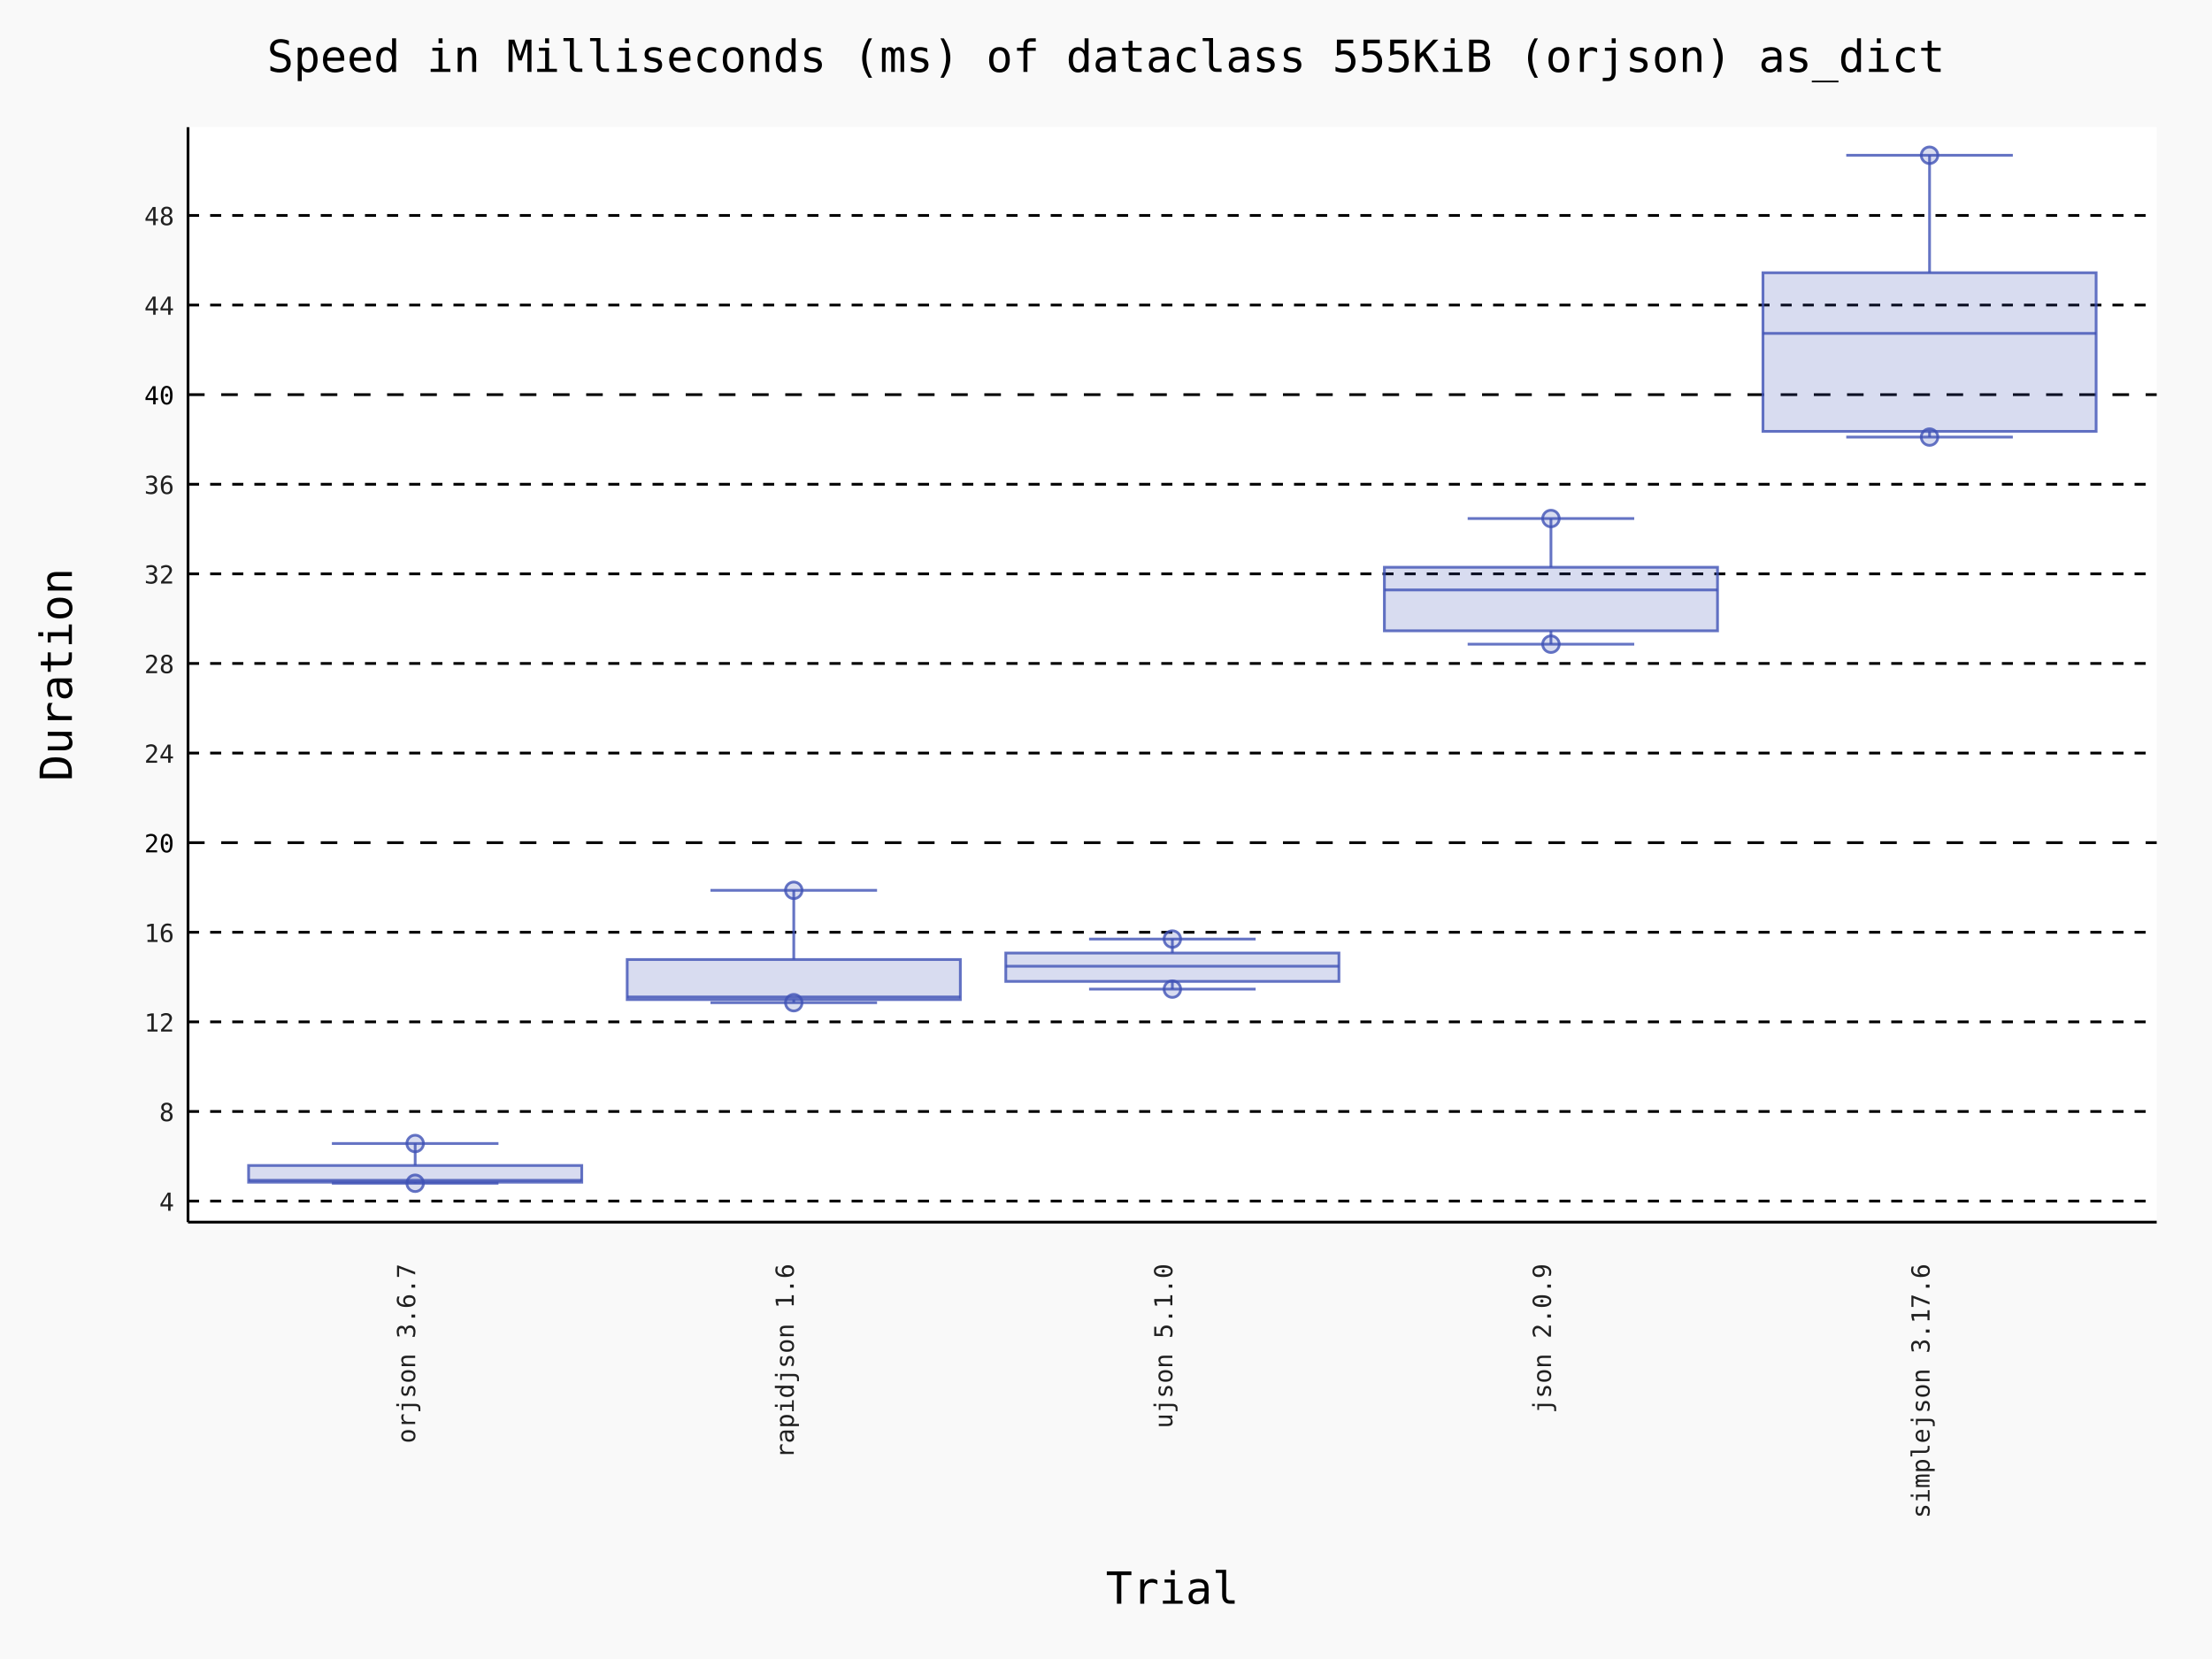
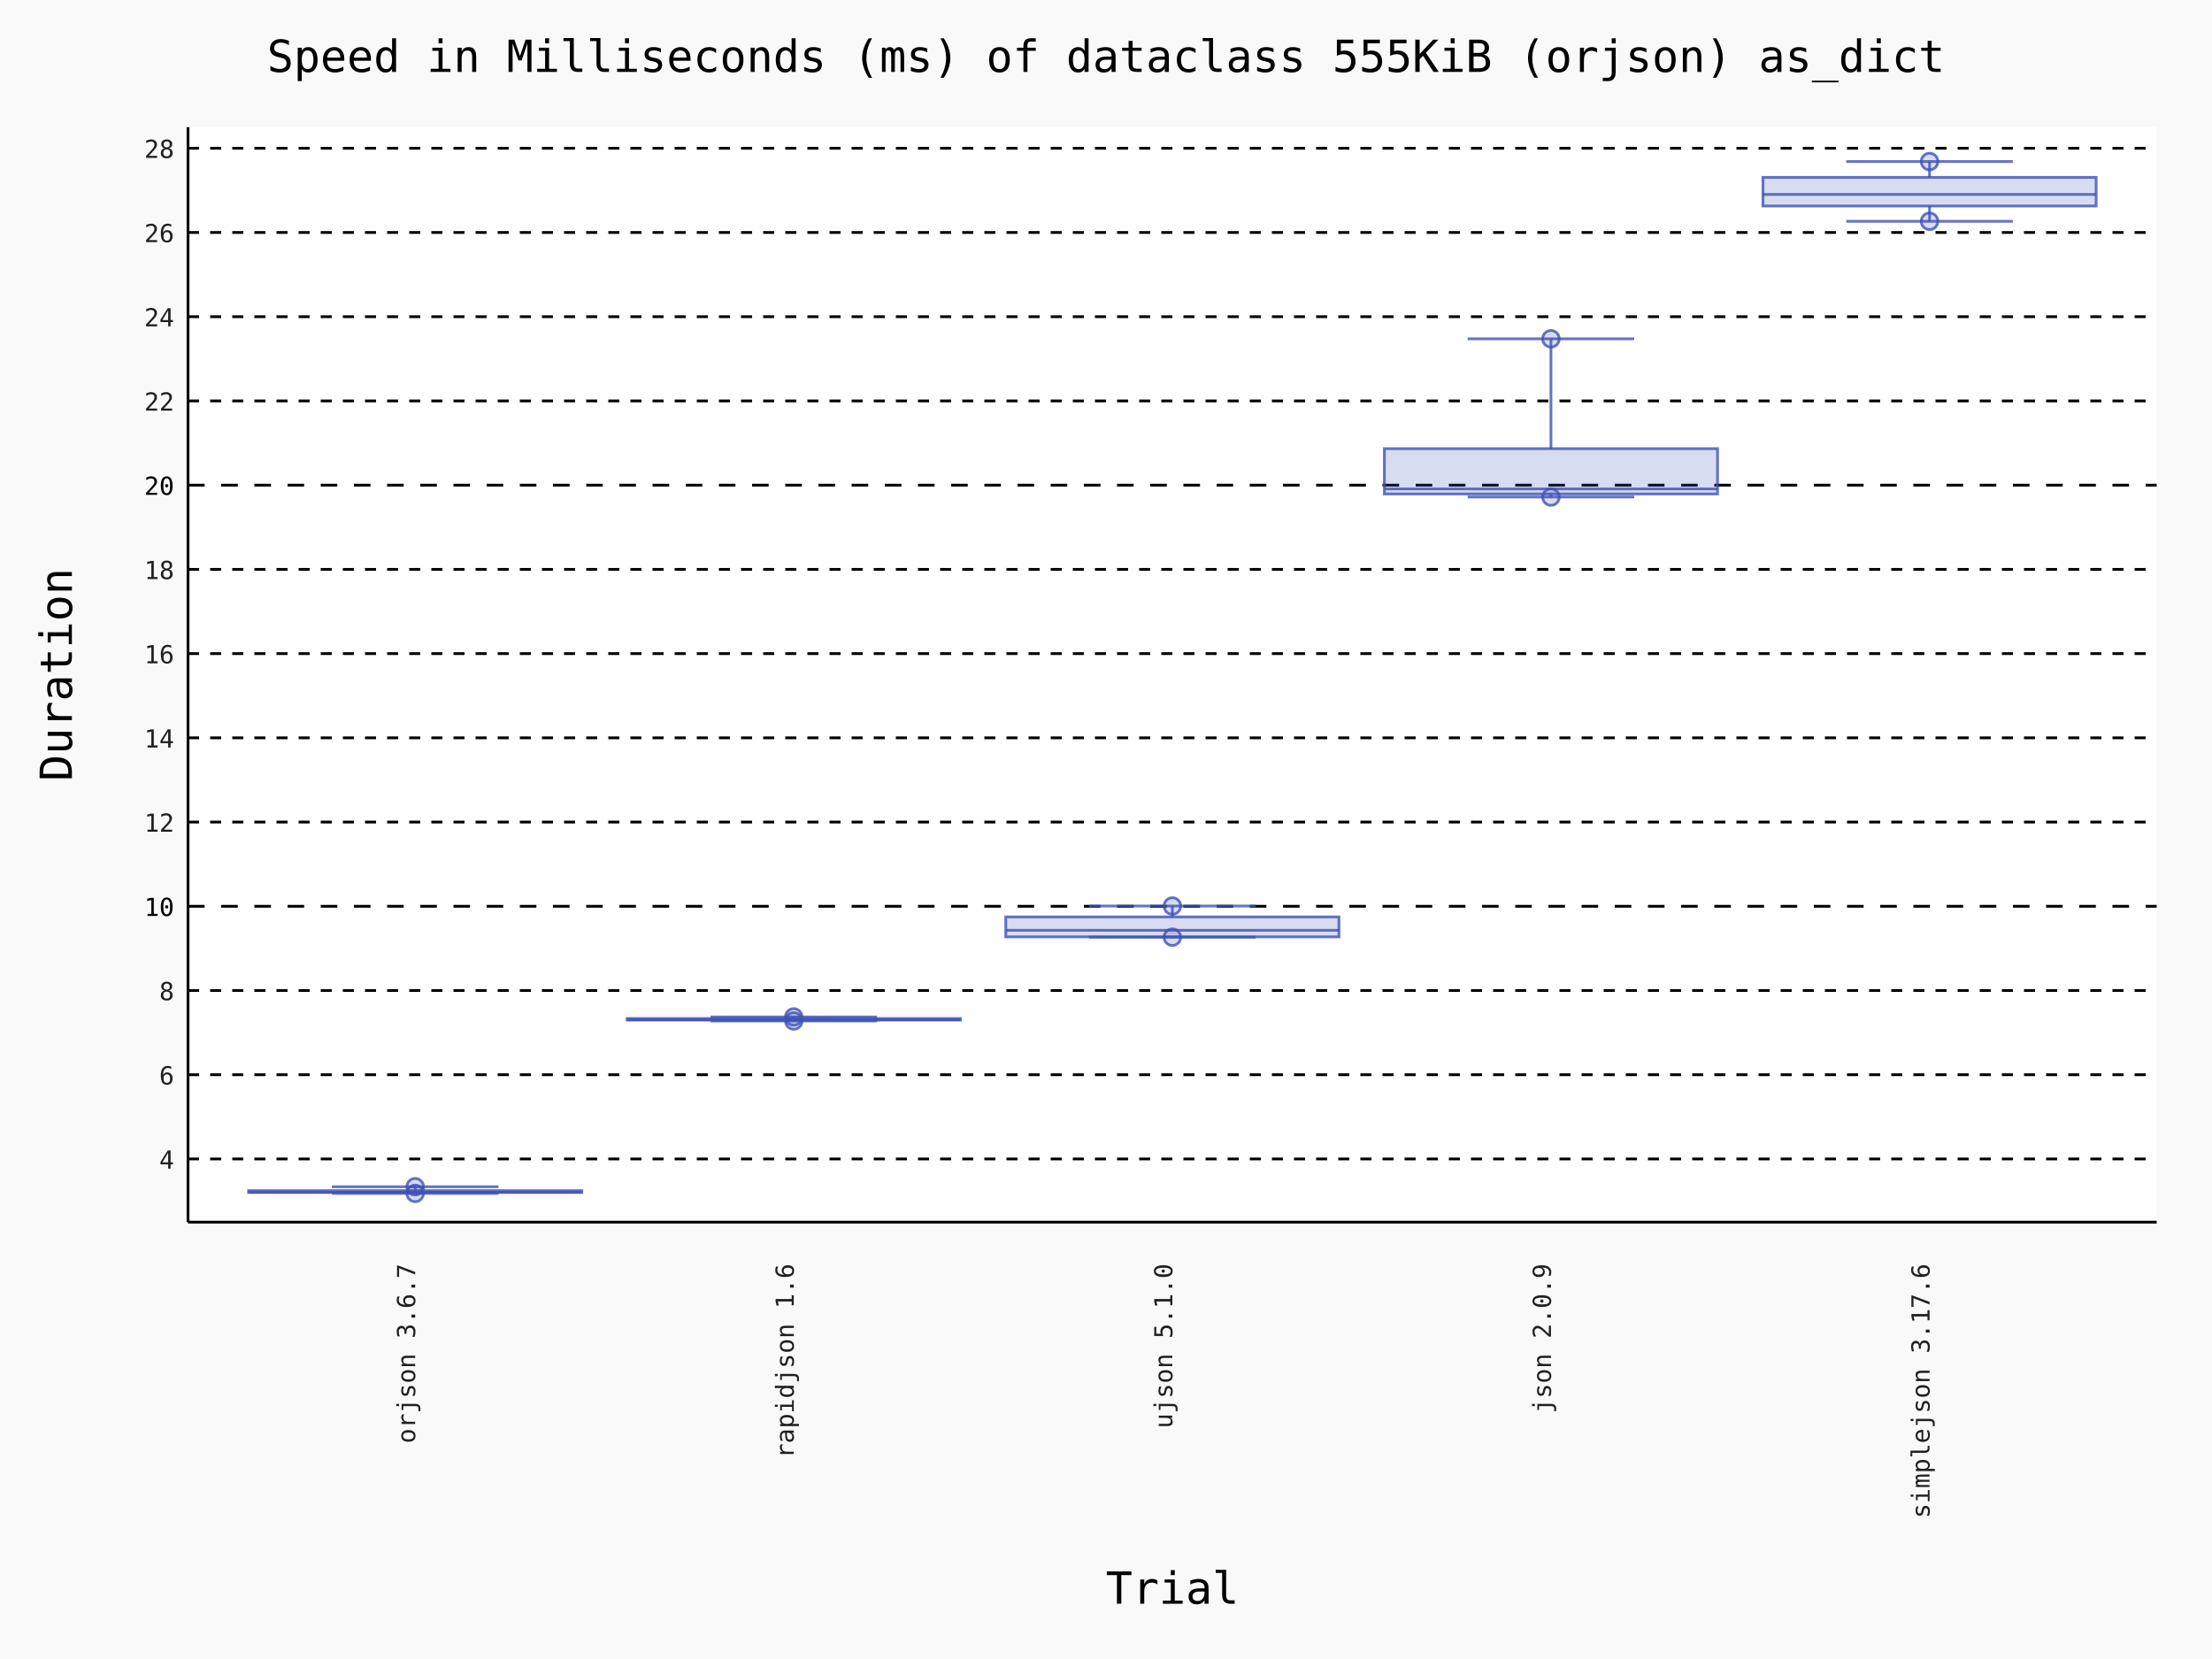
- <svg xmlns="http://www.w3.org/2000/svg" id="chart-0c09760a-80a9-42d8-879f-989f620ae688" class="pygal-chart" viewBox="0 0 800 600">
+ <svg xmlns="http://www.w3.org/2000/svg" id="chart-ba3934fd-ade8-4d3d-b462-d5bbefa154c8" class="pygal-chart" viewBox="0 0 800 600">
  <defs>
-     <style type="text/css">#chart-0c09760a-80a9-42d8-879f-989f620ae688{-webkit-user-select:none;-webkit-font-smoothing:antialiased;font-family:Consolas,"Deja Vu Sans Mono","Bitstream Vera Sans Mono","Courier New",monospace}#chart-0c09760a-80a9-42d8-879f-989f620ae688 .title{font-family:Consolas,"Deja Vu Sans Mono","Bitstream Vera Sans Mono","Courier New",monospace;font-size:16px}#chart-0c09760a-80a9-42d8-879f-989f620ae688 .legends .legend text{font-family:Consolas,"Deja Vu Sans Mono","Bitstream Vera Sans Mono","Courier New",monospace;font-size:14px}#chart-0c09760a-80a9-42d8-879f-989f620ae688 .axis text{font-family:Consolas,"Deja Vu Sans Mono","Bitstream Vera Sans Mono","Courier New",monospace;font-size:10px}#chart-0c09760a-80a9-42d8-879f-989f620ae688 .axis text.major{font-family:Consolas,"Deja Vu Sans Mono","Bitstream Vera Sans Mono","Courier New",monospace;font-size:10px}#chart-0c09760a-80a9-42d8-879f-989f620ae688 .text-overlay text.value{font-family:Consolas,"Deja Vu Sans Mono","Bitstream Vera Sans Mono","Courier New",monospace;font-size:16px}#chart-0c09760a-80a9-42d8-879f-989f620ae688 .text-overlay text.label{font-family:Consolas,"Deja Vu Sans Mono","Bitstream Vera Sans Mono","Courier New",monospace;font-size:10px}#chart-0c09760a-80a9-42d8-879f-989f620ae688 .tooltip{font-family:Consolas,"Deja Vu Sans Mono","Bitstream Vera Sans Mono","Courier New",monospace;font-size:14px}#chart-0c09760a-80a9-42d8-879f-989f620ae688 text.no_data{font-family:Consolas,"Deja Vu Sans Mono","Bitstream Vera Sans Mono","Courier New",monospace;font-size:64px}
- #chart-0c09760a-80a9-42d8-879f-989f620ae688{background-color:rgba(249,249,249,1)}#chart-0c09760a-80a9-42d8-879f-989f620ae688 path,#chart-0c09760a-80a9-42d8-879f-989f620ae688 line,#chart-0c09760a-80a9-42d8-879f-989f620ae688 rect,#chart-0c09760a-80a9-42d8-879f-989f620ae688 circle{-webkit-transition:150ms;-moz-transition:150ms;transition:150ms}#chart-0c09760a-80a9-42d8-879f-989f620ae688 .graph &gt; .background{fill:rgba(249,249,249,1)}#chart-0c09760a-80a9-42d8-879f-989f620ae688 .plot &gt; .background{fill:rgba(255,255,255,1)}#chart-0c09760a-80a9-42d8-879f-989f620ae688 .graph{fill:rgba(0,0,0,.87)}#chart-0c09760a-80a9-42d8-879f-989f620ae688 text.no_data{fill:rgba(0,0,0,1)}#chart-0c09760a-80a9-42d8-879f-989f620ae688 .title{fill:rgba(0,0,0,1)}#chart-0c09760a-80a9-42d8-879f-989f620ae688 .legends .legend text{fill:rgba(0,0,0,.87)}#chart-0c09760a-80a9-42d8-879f-989f620ae688 .legends .legend:hover text{fill:rgba(0,0,0,1)}#chart-0c09760a-80a9-42d8-879f-989f620ae688 .axis .line{stroke:rgba(0,0,0,1)}#chart-0c09760a-80a9-42d8-879f-989f620ae688 .axis .guide.line{stroke:rgba(0,0,0,.54)}#chart-0c09760a-80a9-42d8-879f-989f620ae688 .axis .major.line{stroke:rgba(0,0,0,.87)}#chart-0c09760a-80a9-42d8-879f-989f620ae688 .axis text.major{fill:rgba(0,0,0,1)}#chart-0c09760a-80a9-42d8-879f-989f620ae688 .axis.y .guides:hover .guide.line,#chart-0c09760a-80a9-42d8-879f-989f620ae688 .line-graph .axis.x .guides:hover .guide.line,#chart-0c09760a-80a9-42d8-879f-989f620ae688 .stackedline-graph .axis.x .guides:hover .guide.line,#chart-0c09760a-80a9-42d8-879f-989f620ae688 .xy-graph .axis.x .guides:hover .guide.line{stroke:rgba(0,0,0,1)}#chart-0c09760a-80a9-42d8-879f-989f620ae688 .axis .guides:hover text{fill:rgba(0,0,0,1)}#chart-0c09760a-80a9-42d8-879f-989f620ae688 .reactive{fill-opacity:.7;stroke-opacity:.8;stroke-width:1}#chart-0c09760a-80a9-42d8-879f-989f620ae688 .ci{stroke:rgba(0,0,0,.87)}#chart-0c09760a-80a9-42d8-879f-989f620ae688 .reactive.active,#chart-0c09760a-80a9-42d8-879f-989f620ae688 .active .reactive{fill-opacity:.8;stroke-opacity:.9;stroke-width:4}#chart-0c09760a-80a9-42d8-879f-989f620ae688 .ci .reactive.active{stroke-width:1.5}#chart-0c09760a-80a9-42d8-879f-989f620ae688 .series text{fill:rgba(0,0,0,1)}#chart-0c09760a-80a9-42d8-879f-989f620ae688 .tooltip rect{fill:rgba(255,255,255,1);stroke:rgba(0,0,0,1);-webkit-transition:opacity 150ms;-moz-transition:opacity 150ms;transition:opacity 150ms}#chart-0c09760a-80a9-42d8-879f-989f620ae688 .tooltip .label{fill:rgba(0,0,0,.87)}#chart-0c09760a-80a9-42d8-879f-989f620ae688 .tooltip .label{fill:rgba(0,0,0,.87)}#chart-0c09760a-80a9-42d8-879f-989f620ae688 .tooltip .legend{font-size:.8em;fill:rgba(0,0,0,.54)}#chart-0c09760a-80a9-42d8-879f-989f620ae688 .tooltip .x_label{font-size:.6em;fill:rgba(0,0,0,1)}#chart-0c09760a-80a9-42d8-879f-989f620ae688 .tooltip .xlink{font-size:.5em;text-decoration:underline}#chart-0c09760a-80a9-42d8-879f-989f620ae688 .tooltip .value{font-size:1.5em}#chart-0c09760a-80a9-42d8-879f-989f620ae688 .bound{font-size:.5em}#chart-0c09760a-80a9-42d8-879f-989f620ae688 .max-value{font-size:.75em;fill:rgba(0,0,0,.54)}#chart-0c09760a-80a9-42d8-879f-989f620ae688 .map-element{fill:rgba(255,255,255,1);stroke:rgba(0,0,0,.54) !important}#chart-0c09760a-80a9-42d8-879f-989f620ae688 .map-element .reactive{fill-opacity:inherit;stroke-opacity:inherit}#chart-0c09760a-80a9-42d8-879f-989f620ae688 .color-0,#chart-0c09760a-80a9-42d8-879f-989f620ae688 .color-0 a:visited{stroke:#3F51B5;fill:#3F51B5}#chart-0c09760a-80a9-42d8-879f-989f620ae688 .color-1,#chart-0c09760a-80a9-42d8-879f-989f620ae688 .color-1 a:visited{stroke:#3F51B5;fill:#3F51B5}#chart-0c09760a-80a9-42d8-879f-989f620ae688 .color-2,#chart-0c09760a-80a9-42d8-879f-989f620ae688 .color-2 a:visited{stroke:#3F51B5;fill:#3F51B5}#chart-0c09760a-80a9-42d8-879f-989f620ae688 .color-3,#chart-0c09760a-80a9-42d8-879f-989f620ae688 .color-3 a:visited{stroke:#3F51B5;fill:#3F51B5}#chart-0c09760a-80a9-42d8-879f-989f620ae688 .color-4,#chart-0c09760a-80a9-42d8-879f-989f620ae688 .color-4 a:visited{stroke:#3F51B5;fill:#3F51B5}#chart-0c09760a-80a9-42d8-879f-989f620ae688 .text-overlay .color-0 text{fill:black}#chart-0c09760a-80a9-42d8-879f-989f620ae688 .text-overlay .color-1 text{fill:black}#chart-0c09760a-80a9-42d8-879f-989f620ae688 .text-overlay .color-2 text{fill:black}#chart-0c09760a-80a9-42d8-879f-989f620ae688 .text-overlay .color-3 text{fill:black}#chart-0c09760a-80a9-42d8-879f-989f620ae688 .text-overlay .color-4 text{fill:black}
- #chart-0c09760a-80a9-42d8-879f-989f620ae688 text.no_data{text-anchor:middle}#chart-0c09760a-80a9-42d8-879f-989f620ae688 .guide.line{fill:none}#chart-0c09760a-80a9-42d8-879f-989f620ae688 .centered{text-anchor:middle}#chart-0c09760a-80a9-42d8-879f-989f620ae688 .title{text-anchor:middle}#chart-0c09760a-80a9-42d8-879f-989f620ae688 .legends .legend text{fill-opacity:1}#chart-0c09760a-80a9-42d8-879f-989f620ae688 .axis.x text{text-anchor:middle}#chart-0c09760a-80a9-42d8-879f-989f620ae688 .axis.x:not(.web) text[transform]{text-anchor:start}#chart-0c09760a-80a9-42d8-879f-989f620ae688 .axis.x:not(.web) text[transform].backwards{text-anchor:end}#chart-0c09760a-80a9-42d8-879f-989f620ae688 .axis.y text{text-anchor:end}#chart-0c09760a-80a9-42d8-879f-989f620ae688 .axis.y text[transform].backwards{text-anchor:start}#chart-0c09760a-80a9-42d8-879f-989f620ae688 .axis.y2 text{text-anchor:start}#chart-0c09760a-80a9-42d8-879f-989f620ae688 .axis.y2 text[transform].backwards{text-anchor:end}#chart-0c09760a-80a9-42d8-879f-989f620ae688 .axis .guide.line{stroke-dasharray:4,4;stroke:black}#chart-0c09760a-80a9-42d8-879f-989f620ae688 .axis .major.guide.line{stroke-dasharray:6,6;stroke:black}#chart-0c09760a-80a9-42d8-879f-989f620ae688 .horizontal .axis.y .guide.line,#chart-0c09760a-80a9-42d8-879f-989f620ae688 .horizontal .axis.y2 .guide.line,#chart-0c09760a-80a9-42d8-879f-989f620ae688 .vertical .axis.x .guide.line{opacity:0}#chart-0c09760a-80a9-42d8-879f-989f620ae688 .horizontal .axis.always_show .guide.line,#chart-0c09760a-80a9-42d8-879f-989f620ae688 .vertical .axis.always_show .guide.line{opacity:1 !important}#chart-0c09760a-80a9-42d8-879f-989f620ae688 .axis.y .guides:hover .guide.line,#chart-0c09760a-80a9-42d8-879f-989f620ae688 .axis.y2 .guides:hover .guide.line,#chart-0c09760a-80a9-42d8-879f-989f620ae688 .axis.x .guides:hover .guide.line{opacity:1}#chart-0c09760a-80a9-42d8-879f-989f620ae688 .axis .guides:hover text{opacity:1}#chart-0c09760a-80a9-42d8-879f-989f620ae688 .nofill{fill:none}#chart-0c09760a-80a9-42d8-879f-989f620ae688 .subtle-fill{fill-opacity:.2}#chart-0c09760a-80a9-42d8-879f-989f620ae688 .dot{stroke-width:1px;fill-opacity:1;stroke-opacity:1}#chart-0c09760a-80a9-42d8-879f-989f620ae688 .dot.active{stroke-width:5px}#chart-0c09760a-80a9-42d8-879f-989f620ae688 .dot.negative{fill:transparent}#chart-0c09760a-80a9-42d8-879f-989f620ae688 text,#chart-0c09760a-80a9-42d8-879f-989f620ae688 tspan{stroke:none !important}#chart-0c09760a-80a9-42d8-879f-989f620ae688 .series text.active{opacity:1}#chart-0c09760a-80a9-42d8-879f-989f620ae688 .tooltip rect{fill-opacity:.95;stroke-width:.5}#chart-0c09760a-80a9-42d8-879f-989f620ae688 .tooltip text{fill-opacity:1}#chart-0c09760a-80a9-42d8-879f-989f620ae688 .showable{visibility:hidden}#chart-0c09760a-80a9-42d8-879f-989f620ae688 .showable.shown{visibility:visible}#chart-0c09760a-80a9-42d8-879f-989f620ae688 .gauge-background{fill:rgba(229,229,229,1);stroke:none}#chart-0c09760a-80a9-42d8-879f-989f620ae688 .bg-lines{stroke:rgba(249,249,249,1);stroke-width:2px}
+     <style type="text/css">#chart-ba3934fd-ade8-4d3d-b462-d5bbefa154c8{-webkit-user-select:none;-webkit-font-smoothing:antialiased;font-family:Consolas,"Deja Vu Sans Mono","Bitstream Vera Sans Mono","Courier New",monospace}#chart-ba3934fd-ade8-4d3d-b462-d5bbefa154c8 .title{font-family:Consolas,"Deja Vu Sans Mono","Bitstream Vera Sans Mono","Courier New",monospace;font-size:16px}#chart-ba3934fd-ade8-4d3d-b462-d5bbefa154c8 .legends .legend text{font-family:Consolas,"Deja Vu Sans Mono","Bitstream Vera Sans Mono","Courier New",monospace;font-size:14px}#chart-ba3934fd-ade8-4d3d-b462-d5bbefa154c8 .axis text{font-family:Consolas,"Deja Vu Sans Mono","Bitstream Vera Sans Mono","Courier New",monospace;font-size:10px}#chart-ba3934fd-ade8-4d3d-b462-d5bbefa154c8 .axis text.major{font-family:Consolas,"Deja Vu Sans Mono","Bitstream Vera Sans Mono","Courier New",monospace;font-size:10px}#chart-ba3934fd-ade8-4d3d-b462-d5bbefa154c8 .text-overlay text.value{font-family:Consolas,"Deja Vu Sans Mono","Bitstream Vera Sans Mono","Courier New",monospace;font-size:16px}#chart-ba3934fd-ade8-4d3d-b462-d5bbefa154c8 .text-overlay text.label{font-family:Consolas,"Deja Vu Sans Mono","Bitstream Vera Sans Mono","Courier New",monospace;font-size:10px}#chart-ba3934fd-ade8-4d3d-b462-d5bbefa154c8 .tooltip{font-family:Consolas,"Deja Vu Sans Mono","Bitstream Vera Sans Mono","Courier New",monospace;font-size:14px}#chart-ba3934fd-ade8-4d3d-b462-d5bbefa154c8 text.no_data{font-family:Consolas,"Deja Vu Sans Mono","Bitstream Vera Sans Mono","Courier New",monospace;font-size:64px}
+ #chart-ba3934fd-ade8-4d3d-b462-d5bbefa154c8{background-color:rgba(249,249,249,1)}#chart-ba3934fd-ade8-4d3d-b462-d5bbefa154c8 path,#chart-ba3934fd-ade8-4d3d-b462-d5bbefa154c8 line,#chart-ba3934fd-ade8-4d3d-b462-d5bbefa154c8 rect,#chart-ba3934fd-ade8-4d3d-b462-d5bbefa154c8 circle{-webkit-transition:150ms;-moz-transition:150ms;transition:150ms}#chart-ba3934fd-ade8-4d3d-b462-d5bbefa154c8 .graph &gt; .background{fill:rgba(249,249,249,1)}#chart-ba3934fd-ade8-4d3d-b462-d5bbefa154c8 .plot &gt; .background{fill:rgba(255,255,255,1)}#chart-ba3934fd-ade8-4d3d-b462-d5bbefa154c8 .graph{fill:rgba(0,0,0,.87)}#chart-ba3934fd-ade8-4d3d-b462-d5bbefa154c8 text.no_data{fill:rgba(0,0,0,1)}#chart-ba3934fd-ade8-4d3d-b462-d5bbefa154c8 .title{fill:rgba(0,0,0,1)}#chart-ba3934fd-ade8-4d3d-b462-d5bbefa154c8 .legends .legend text{fill:rgba(0,0,0,.87)}#chart-ba3934fd-ade8-4d3d-b462-d5bbefa154c8 .legends .legend:hover text{fill:rgba(0,0,0,1)}#chart-ba3934fd-ade8-4d3d-b462-d5bbefa154c8 .axis .line{stroke:rgba(0,0,0,1)}#chart-ba3934fd-ade8-4d3d-b462-d5bbefa154c8 .axis .guide.line{stroke:rgba(0,0,0,.54)}#chart-ba3934fd-ade8-4d3d-b462-d5bbefa154c8 .axis .major.line{stroke:rgba(0,0,0,.87)}#chart-ba3934fd-ade8-4d3d-b462-d5bbefa154c8 .axis text.major{fill:rgba(0,0,0,1)}#chart-ba3934fd-ade8-4d3d-b462-d5bbefa154c8 .axis.y .guides:hover .guide.line,#chart-ba3934fd-ade8-4d3d-b462-d5bbefa154c8 .line-graph .axis.x .guides:hover .guide.line,#chart-ba3934fd-ade8-4d3d-b462-d5bbefa154c8 .stackedline-graph .axis.x .guides:hover .guide.line,#chart-ba3934fd-ade8-4d3d-b462-d5bbefa154c8 .xy-graph .axis.x .guides:hover .guide.line{stroke:rgba(0,0,0,1)}#chart-ba3934fd-ade8-4d3d-b462-d5bbefa154c8 .axis .guides:hover text{fill:rgba(0,0,0,1)}#chart-ba3934fd-ade8-4d3d-b462-d5bbefa154c8 .reactive{fill-opacity:.7;stroke-opacity:.8;stroke-width:1}#chart-ba3934fd-ade8-4d3d-b462-d5bbefa154c8 .ci{stroke:rgba(0,0,0,.87)}#chart-ba3934fd-ade8-4d3d-b462-d5bbefa154c8 .reactive.active,#chart-ba3934fd-ade8-4d3d-b462-d5bbefa154c8 .active .reactive{fill-opacity:.8;stroke-opacity:.9;stroke-width:4}#chart-ba3934fd-ade8-4d3d-b462-d5bbefa154c8 .ci .reactive.active{stroke-width:1.5}#chart-ba3934fd-ade8-4d3d-b462-d5bbefa154c8 .series text{fill:rgba(0,0,0,1)}#chart-ba3934fd-ade8-4d3d-b462-d5bbefa154c8 .tooltip rect{fill:rgba(255,255,255,1);stroke:rgba(0,0,0,1);-webkit-transition:opacity 150ms;-moz-transition:opacity 150ms;transition:opacity 150ms}#chart-ba3934fd-ade8-4d3d-b462-d5bbefa154c8 .tooltip .label{fill:rgba(0,0,0,.87)}#chart-ba3934fd-ade8-4d3d-b462-d5bbefa154c8 .tooltip .label{fill:rgba(0,0,0,.87)}#chart-ba3934fd-ade8-4d3d-b462-d5bbefa154c8 .tooltip .legend{font-size:.8em;fill:rgba(0,0,0,.54)}#chart-ba3934fd-ade8-4d3d-b462-d5bbefa154c8 .tooltip .x_label{font-size:.6em;fill:rgba(0,0,0,1)}#chart-ba3934fd-ade8-4d3d-b462-d5bbefa154c8 .tooltip .xlink{font-size:.5em;text-decoration:underline}#chart-ba3934fd-ade8-4d3d-b462-d5bbefa154c8 .tooltip .value{font-size:1.5em}#chart-ba3934fd-ade8-4d3d-b462-d5bbefa154c8 .bound{font-size:.5em}#chart-ba3934fd-ade8-4d3d-b462-d5bbefa154c8 .max-value{font-size:.75em;fill:rgba(0,0,0,.54)}#chart-ba3934fd-ade8-4d3d-b462-d5bbefa154c8 .map-element{fill:rgba(255,255,255,1);stroke:rgba(0,0,0,.54) !important}#chart-ba3934fd-ade8-4d3d-b462-d5bbefa154c8 .map-element .reactive{fill-opacity:inherit;stroke-opacity:inherit}#chart-ba3934fd-ade8-4d3d-b462-d5bbefa154c8 .color-0,#chart-ba3934fd-ade8-4d3d-b462-d5bbefa154c8 .color-0 a:visited{stroke:#3F51B5;fill:#3F51B5}#chart-ba3934fd-ade8-4d3d-b462-d5bbefa154c8 .color-1,#chart-ba3934fd-ade8-4d3d-b462-d5bbefa154c8 .color-1 a:visited{stroke:#3F51B5;fill:#3F51B5}#chart-ba3934fd-ade8-4d3d-b462-d5bbefa154c8 .color-2,#chart-ba3934fd-ade8-4d3d-b462-d5bbefa154c8 .color-2 a:visited{stroke:#3F51B5;fill:#3F51B5}#chart-ba3934fd-ade8-4d3d-b462-d5bbefa154c8 .color-3,#chart-ba3934fd-ade8-4d3d-b462-d5bbefa154c8 .color-3 a:visited{stroke:#3F51B5;fill:#3F51B5}#chart-ba3934fd-ade8-4d3d-b462-d5bbefa154c8 .color-4,#chart-ba3934fd-ade8-4d3d-b462-d5bbefa154c8 .color-4 a:visited{stroke:#3F51B5;fill:#3F51B5}#chart-ba3934fd-ade8-4d3d-b462-d5bbefa154c8 .text-overlay .color-0 text{fill:black}#chart-ba3934fd-ade8-4d3d-b462-d5bbefa154c8 .text-overlay .color-1 text{fill:black}#chart-ba3934fd-ade8-4d3d-b462-d5bbefa154c8 .text-overlay .color-2 text{fill:black}#chart-ba3934fd-ade8-4d3d-b462-d5bbefa154c8 .text-overlay .color-3 text{fill:black}#chart-ba3934fd-ade8-4d3d-b462-d5bbefa154c8 .text-overlay .color-4 text{fill:black}
+ #chart-ba3934fd-ade8-4d3d-b462-d5bbefa154c8 text.no_data{text-anchor:middle}#chart-ba3934fd-ade8-4d3d-b462-d5bbefa154c8 .guide.line{fill:none}#chart-ba3934fd-ade8-4d3d-b462-d5bbefa154c8 .centered{text-anchor:middle}#chart-ba3934fd-ade8-4d3d-b462-d5bbefa154c8 .title{text-anchor:middle}#chart-ba3934fd-ade8-4d3d-b462-d5bbefa154c8 .legends .legend text{fill-opacity:1}#chart-ba3934fd-ade8-4d3d-b462-d5bbefa154c8 .axis.x text{text-anchor:middle}#chart-ba3934fd-ade8-4d3d-b462-d5bbefa154c8 .axis.x:not(.web) text[transform]{text-anchor:start}#chart-ba3934fd-ade8-4d3d-b462-d5bbefa154c8 .axis.x:not(.web) text[transform].backwards{text-anchor:end}#chart-ba3934fd-ade8-4d3d-b462-d5bbefa154c8 .axis.y text{text-anchor:end}#chart-ba3934fd-ade8-4d3d-b462-d5bbefa154c8 .axis.y text[transform].backwards{text-anchor:start}#chart-ba3934fd-ade8-4d3d-b462-d5bbefa154c8 .axis.y2 text{text-anchor:start}#chart-ba3934fd-ade8-4d3d-b462-d5bbefa154c8 .axis.y2 text[transform].backwards{text-anchor:end}#chart-ba3934fd-ade8-4d3d-b462-d5bbefa154c8 .axis .guide.line{stroke-dasharray:4,4;stroke:black}#chart-ba3934fd-ade8-4d3d-b462-d5bbefa154c8 .axis .major.guide.line{stroke-dasharray:6,6;stroke:black}#chart-ba3934fd-ade8-4d3d-b462-d5bbefa154c8 .horizontal .axis.y .guide.line,#chart-ba3934fd-ade8-4d3d-b462-d5bbefa154c8 .horizontal .axis.y2 .guide.line,#chart-ba3934fd-ade8-4d3d-b462-d5bbefa154c8 .vertical .axis.x .guide.line{opacity:0}#chart-ba3934fd-ade8-4d3d-b462-d5bbefa154c8 .horizontal .axis.always_show .guide.line,#chart-ba3934fd-ade8-4d3d-b462-d5bbefa154c8 .vertical .axis.always_show .guide.line{opacity:1 !important}#chart-ba3934fd-ade8-4d3d-b462-d5bbefa154c8 .axis.y .guides:hover .guide.line,#chart-ba3934fd-ade8-4d3d-b462-d5bbefa154c8 .axis.y2 .guides:hover .guide.line,#chart-ba3934fd-ade8-4d3d-b462-d5bbefa154c8 .axis.x .guides:hover .guide.line{opacity:1}#chart-ba3934fd-ade8-4d3d-b462-d5bbefa154c8 .axis .guides:hover text{opacity:1}#chart-ba3934fd-ade8-4d3d-b462-d5bbefa154c8 .nofill{fill:none}#chart-ba3934fd-ade8-4d3d-b462-d5bbefa154c8 .subtle-fill{fill-opacity:.2}#chart-ba3934fd-ade8-4d3d-b462-d5bbefa154c8 .dot{stroke-width:1px;fill-opacity:1;stroke-opacity:1}#chart-ba3934fd-ade8-4d3d-b462-d5bbefa154c8 .dot.active{stroke-width:5px}#chart-ba3934fd-ade8-4d3d-b462-d5bbefa154c8 .dot.negative{fill:transparent}#chart-ba3934fd-ade8-4d3d-b462-d5bbefa154c8 text,#chart-ba3934fd-ade8-4d3d-b462-d5bbefa154c8 tspan{stroke:none !important}#chart-ba3934fd-ade8-4d3d-b462-d5bbefa154c8 .series text.active{opacity:1}#chart-ba3934fd-ade8-4d3d-b462-d5bbefa154c8 .tooltip rect{fill-opacity:.95;stroke-width:.5}#chart-ba3934fd-ade8-4d3d-b462-d5bbefa154c8 .tooltip text{fill-opacity:1}#chart-ba3934fd-ade8-4d3d-b462-d5bbefa154c8 .showable{visibility:hidden}#chart-ba3934fd-ade8-4d3d-b462-d5bbefa154c8 .showable.shown{visibility:visible}#chart-ba3934fd-ade8-4d3d-b462-d5bbefa154c8 .gauge-background{fill:rgba(229,229,229,1);stroke:none}#chart-ba3934fd-ade8-4d3d-b462-d5bbefa154c8 .bg-lines{stroke:rgba(249,249,249,1);stroke-width:2px}
.tooltip .value{font-size:1em !important}.axis text{font-size:9px !important}</style>
  </defs>
  <g class="graph custombox-graph vertical">
    <rect x="0" y="0" width="800" height="600" class="background" />
    <g transform="translate(68, 46)" class="plot">
      <rect x="0" y="0" width="712.0" height="396.0" class="background" />
      <g class="axis y always_show">
        <path d="M0 396 h712" class="line" />
        <g class="guides">
-           <path d="M0 388.385 h712" class="guide line" />
-           <text x="-5" y="391.885" class="">4</text>
+           <path d="M0 373.154 h712" class="guide line" />
+           <text x="-5" y="376.654" class="">4</text>
        </g>
        <g class="guides">
-           <path d="M0 355.979 h712" class="guide line" />
-           <text x="-5" y="359.479" class="">8</text>
+           <path d="M0 342.692 h712" class="guide line" />
+           <text x="-5" y="346.192" class="">6</text>
        </g>
        <g class="guides">
-           <path d="M0 323.573 h712" class="guide line" />
-           <text x="-5" y="327.073" class="">12</text>
+           <path d="M0 312.231 h712" class="guide line" />
+           <text x="-5" y="315.731" class="">8</text>
        </g>
        <g class="guides">
-           <path d="M0 291.167 h712" class="guide line" />
-           <text x="-5" y="294.667" class="">16</text>
+           <path d="M0 281.769 h712" class="major guide line" />
+           <text x="-5" y="285.269" class="major">10</text>
        </g>
        <g class="guides">
-           <path d="M0 258.761 h712" class="major guide line" />
-           <text x="-5" y="262.261" class="major">20</text>
+           <path d="M0 251.308 h712" class="guide line" />
+           <text x="-5" y="254.808" class="">12</text>
        </g>
        <g class="guides">
-           <path d="M0 226.355 h712" class="guide line" />
-           <text x="-5" y="229.855" class="">24</text>
+           <path d="M0 220.846 h712" class="guide line" />
+           <text x="-5" y="224.346" class="">14</text>
        </g>
        <g class="guides">
-           <path d="M0 193.949 h712" class="guide line" />
-           <text x="-5" y="197.449" class="">28</text>
+           <path d="M0 190.385 h712" class="guide line" />
+           <text x="-5" y="193.885" class="">16</text>
        </g>
        <g class="guides">
-           <path d="M0 161.543 h712" class="guide line" />
-           <text x="-5" y="165.043" class="">32</text>
+           <path d="M0 159.923 h712" class="guide line" />
+           <text x="-5" y="163.423" class="">18</text>
        </g>
        <g class="guides">
-           <path d="M0 129.137 h712" class="guide line" />
-           <text x="-5" y="132.637" class="">36</text>
+           <path d="M0 129.462 h712" class="major guide line" />
+           <text x="-5" y="132.962" class="major">20</text>
        </g>
        <g class="guides">
-           <path d="M0 96.732 h712" class="major guide line" />
-           <text x="-5" y="100.232" class="major">40</text>
+           <path d="M0 99 h712" class="guide line" />
+           <text x="-5" y="102.5" class="">22</text>
        </g>
        <g class="guides">
-           <path d="M0 64.326 h712" class="guide line" />
-           <text x="-5" y="67.826" class="">44</text>
+           <path d="M0 68.538 h712" class="guide line" />
+           <text x="-5" y="72.038" class="">24</text>
        </g>
        <g class="guides">
-           <path d="M0 31.92 h712" class="guide line" />
-           <text x="-5" y="35.42" class="">48</text>
+           <path d="M0 38.077 h712" class="guide line" />
+           <text x="-5" y="41.577" class="">26</text>
+         </g>
+         <g class="guides">
+           <path d="M0 7.615 h712" class="guide line" />
+           <text x="-5" y="11.115" class="">28</text>
        </g>
      </g>
      <g class="axis x">
        <path d="M0 0 v396" class="line" />
        <g class="guides">
          <path d="M82.154 0 v396" class="guide line" />
          <text x="82.154" y="411.0" class="backwards" transform="rotate(270 82.15385 411)">orjson 3.6.7</text>
        </g>
        <g class="guides">
          <path d="M219.077 0 v396" class="guide line" />
          <text x="219.077" y="411.0" class="backwards" transform="rotate(270 219.0769 411)">rapidjson 1.6</text>
        </g>
        <g class="guides">
          <path d="M356 0 v396" class="guide line" />
          <text x="356.0" y="411.0" class="backwards" transform="rotate(270 356 411)">ujson 5.1.0</text>
        </g>
        <g class="guides">
          <path d="M492.923 0 v396" class="guide line" />
          <text x="492.923" y="411.0" class="backwards" transform="rotate(270 492.9231 411)">json 2.0.9</text>
        </g>
        <g class="guides">
          <path d="M629.846 0 v396" class="guide line" />
          <text x="629.846" y="411.0" class="backwards" transform="rotate(270 629.8462 411)">simplejson 3.17.6</text>
        </g>
      </g>
      <g class="series serie-0 color-0">
        <g class="boxes">
          <g class="box">
-             <path stroke-width="3" d="M52.031 381.94 L112.277 381.94" class="reactive tooltip-trigger" />
-             <path stroke-width="3" d="M21.908 380.879 L142.4 380.879" class="reactive tooltip-trigger" />
-             <path stroke-width="3" d="M52.031 367.566 L112.277 367.566" class="reactive tooltip-trigger" />
-             <path stroke-width="2" d="M82.154 381.94 L82.154 381.562" class="reactive tooltip-trigger" />
-             <path stroke-width="2" d="M82.154 367.566 L82.154 375.515" class="reactive tooltip-trigger" />
-             <rect x="21.908" y="375.515" height="6.048" width="120.492" class="subtle-fill reactive tooltip-trigger" />
-             <circle cx="82.154" cy="381.94" r="3" class="subtle-fill reactive tooltip-trigger" />
-             <circle cx="82.154" cy="367.566" r="3" class="subtle-fill reactive tooltip-trigger" />
+             <path stroke-width="3" d="M52.031 385.599 L112.277 385.599" class="reactive tooltip-trigger" />
+             <path stroke-width="3" d="M21.908 385.153 L142.4 385.153" class="reactive tooltip-trigger" />
+             <path stroke-width="3" d="M52.031 383.204 L112.277 383.204" class="reactive tooltip-trigger" />
+             <path stroke-width="2" d="M82.154 385.599 L82.154 385.271" class="reactive tooltip-trigger" />
+             <path stroke-width="2" d="M82.154 383.204 L82.154 384.616" class="reactive tooltip-trigger" />
+             <rect x="21.908" y="384.616" height="0.656" width="120.492" class="subtle-fill reactive tooltip-trigger" />
+             <circle cx="82.154" cy="385.599" r="3" class="subtle-fill reactive tooltip-trigger" />
+             <circle cx="82.154" cy="383.204" r="3" class="subtle-fill reactive tooltip-trigger" />
          </g>
        </g>
      </g>
      <g class="series serie-1 color-1">
        <g class="boxes">
          <g class="box">
-             <path stroke-width="3" d="M188.954 316.634 L249.2 316.634" class="reactive tooltip-trigger" />
-             <path stroke-width="3" d="M158.831 314.571 L279.323 314.571" class="reactive tooltip-trigger" />
-             <path stroke-width="3" d="M188.954 275.997 L249.2 275.997" class="reactive tooltip-trigger" />
-             <path stroke-width="2" d="M219.077 316.634 L219.077 315.517" class="reactive tooltip-trigger" />
-             <path stroke-width="2" d="M219.077 275.997 L219.077 301.025" class="reactive tooltip-trigger" />
-             <rect x="158.831" y="301.025" height="14.492" width="120.492" class="subtle-fill reactive tooltip-trigger" />
-             <circle cx="219.077" cy="316.634" r="3" class="subtle-fill reactive tooltip-trigger" />
-             <circle cx="219.077" cy="275.997" r="3" class="subtle-fill reactive tooltip-trigger" />
+             <path stroke-width="3" d="M188.954 323.25 L249.2 323.25" class="reactive tooltip-trigger" />
+             <path stroke-width="3" d="M158.831 322.764 L279.323 322.764" class="reactive tooltip-trigger" />
+             <path stroke-width="3" d="M188.954 321.792 L249.2 321.792" class="reactive tooltip-trigger" />
+             <path stroke-width="2" d="M219.077 323.25 L219.077 322.942" class="reactive tooltip-trigger" />
+             <path stroke-width="2" d="M219.077 321.792 L219.077 322.355" class="reactive tooltip-trigger" />
+             <rect x="158.831" y="322.355" height="0.587" width="120.492" class="subtle-fill reactive tooltip-trigger" />
+             <circle cx="219.077" cy="323.25" r="3" class="subtle-fill reactive tooltip-trigger" />
+             <circle cx="219.077" cy="321.792" r="3" class="subtle-fill reactive tooltip-trigger" />
          </g>
        </g>
      </g>
      <g class="series serie-2 color-2">
        <g class="boxes">
          <g class="box">
-             <path stroke-width="3" d="M325.877 311.729 L386.123 311.729" class="reactive tooltip-trigger" />
-             <path stroke-width="3" d="M295.754 303.448 L416.246 303.448" class="reactive tooltip-trigger" />
-             <path stroke-width="3" d="M325.877 293.621 L386.123 293.621" class="reactive tooltip-trigger" />
-             <path stroke-width="2" d="M356 311.729 L356 308.941" class="reactive tooltip-trigger" />
-             <path stroke-width="2" d="M356 293.621 L356 298.674" class="reactive tooltip-trigger" />
-             <rect x="295.754" y="298.674" height="10.267" width="120.492" class="subtle-fill reactive tooltip-trigger" />
-             <circle cx="356" cy="311.729" r="3" class="subtle-fill reactive tooltip-trigger" />
-             <circle cx="356" cy="293.621" r="3" class="subtle-fill reactive tooltip-trigger" />
+             <path stroke-width="3" d="M325.877 292.944 L386.123 292.944" class="reactive tooltip-trigger" />
+             <path stroke-width="3" d="M295.754 290.454 L416.246 290.454" class="reactive tooltip-trigger" />
+             <path stroke-width="3" d="M325.877 281.678 L386.123 281.678" class="reactive tooltip-trigger" />
+             <path stroke-width="2" d="M356 292.944 L356 292.829" class="reactive tooltip-trigger" />
+             <path stroke-width="2" d="M356 281.678 L356 285.612" class="reactive tooltip-trigger" />
+             <rect x="295.754" y="285.612" height="7.217" width="120.492" class="subtle-fill reactive tooltip-trigger" />
+             <circle cx="356" cy="292.944" r="3" class="subtle-fill reactive tooltip-trigger" />
+             <circle cx="356" cy="281.678" r="3" class="subtle-fill reactive tooltip-trigger" />
          </g>
        </g>
      </g>
      <g class="series serie-3 color-3">
        <g class="boxes">
          <g class="box">
-             <path stroke-width="3" d="M462.8 186.98 L523.046 186.98" class="reactive tooltip-trigger" />
-             <path stroke-width="3" d="M432.677 167.357 L553.169 167.357" class="reactive tooltip-trigger" />
-             <path stroke-width="3" d="M462.8 141.532 L523.046 141.532" class="reactive tooltip-trigger" />
-             <path stroke-width="2" d="M492.923 186.98 L492.923 182.14" class="reactive tooltip-trigger" />
-             <path stroke-width="2" d="M492.923 141.532 L492.923 159.163" class="reactive tooltip-trigger" />
-             <rect x="432.677" y="159.163" height="22.978" width="120.492" class="subtle-fill reactive tooltip-trigger" />
-             <circle cx="492.923" cy="186.98" r="3" class="subtle-fill reactive tooltip-trigger" />
-             <circle cx="492.923" cy="141.532" r="3" class="subtle-fill reactive tooltip-trigger" />
+             <path stroke-width="3" d="M462.8 133.76 L523.046 133.76" class="reactive tooltip-trigger" />
+             <path stroke-width="3" d="M432.677 130.828 L553.169 130.828" class="reactive tooltip-trigger" />
+             <path stroke-width="3" d="M462.8 76.537 L523.046 76.537" class="reactive tooltip-trigger" />
+             <path stroke-width="2" d="M492.923 133.76 L492.923 132.647" class="reactive tooltip-trigger" />
+             <path stroke-width="2" d="M492.923 76.537 L492.923 116.258" class="reactive tooltip-trigger" />
+             <rect x="432.677" y="116.258" height="16.389" width="120.492" class="subtle-fill reactive tooltip-trigger" />
+             <circle cx="492.923" cy="133.76" r="3" class="subtle-fill reactive tooltip-trigger" />
+             <circle cx="492.923" cy="76.537" r="3" class="subtle-fill reactive tooltip-trigger" />
          </g>
        </g>
      </g>
      <g class="series serie-4 color-4">
        <g class="boxes">
          <g class="box">
-             <path stroke-width="3" d="M599.723 112.072 L659.969 112.072" class="reactive tooltip-trigger" />
-             <path stroke-width="3" d="M569.6 74.573 L690.092 74.573" class="reactive tooltip-trigger" />
-             <path stroke-width="3" d="M599.723 10.151 L659.969 10.151" class="reactive tooltip-trigger" />
-             <path stroke-width="2" d="M629.846 112.072 L629.846 110.014" class="reactive tooltip-trigger" />
-             <path stroke-width="2" d="M629.846 10.151 L629.846 52.642" class="reactive tooltip-trigger" />
-             <rect x="569.6" y="52.642" height="57.373" width="120.492" class="subtle-fill reactive tooltip-trigger" />
-             <circle cx="629.846" cy="112.072" r="3" class="subtle-fill reactive tooltip-trigger" />
-             <circle cx="629.846" cy="10.151" r="3" class="subtle-fill reactive tooltip-trigger" />
+             <path stroke-width="3" d="M599.723 34.037 L659.969 34.037" class="reactive tooltip-trigger" />
+             <path stroke-width="3" d="M569.6 24.324 L690.092 24.324" class="reactive tooltip-trigger" />
+             <path stroke-width="3" d="M599.723 12.421 L659.969 12.421" class="reactive tooltip-trigger" />
+             <path stroke-width="2" d="M629.846 34.037 L629.846 28.505" class="reactive tooltip-trigger" />
+             <path stroke-width="2" d="M629.846 12.421 L629.846 18.154" class="reactive tooltip-trigger" />
+             <rect x="569.6" y="18.154" height="10.352" width="120.492" class="subtle-fill reactive tooltip-trigger" />
+             <circle cx="629.846" cy="34.037" r="3" class="subtle-fill reactive tooltip-trigger" />
+             <circle cx="629.846" cy="12.421" r="3" class="subtle-fill reactive tooltip-trigger" />
          </g>
        </g>
      </g>
    </g>
    <g class="titles">
      <text x="400.0" y="26" class="title plot_title">Speed in Milliseconds (ms) of dataclass 555KiB (orjson) as_dict</text>
      <text x="424.0" y="580.0" class="title">Trial</text>
      <text x="0" y="270.0" class="title" transform="rotate(-90 0 244)">Duration</text>
    </g>
    <g transform="translate(68, 46)" class="plot overlay">
      <g class="series serie-0 color-0" />
      <g class="series serie-1 color-1" />
      <g class="series serie-2 color-2" />
      <g class="series serie-3 color-3" />
      <g class="series serie-4 color-4" />
    </g>
    <g transform="translate(68, 46)" class="plot text-overlay">
      <g class="series serie-0 color-0" />
      <g class="series serie-1 color-1" />
      <g class="series serie-2 color-2" />
      <g class="series serie-3 color-3" />
      <g class="series serie-4 color-4" />
    </g>
    <g transform="translate(68, 46)" class="plot tooltip-overlay">
      <g transform="translate(0 0)" style="opacity: 0" class="tooltip">
        <rect rx="0" ry="0" width="0" height="0" class="tooltip-box" />
        <g class="text" />
      </g>
    </g>
  </g>
</svg>
